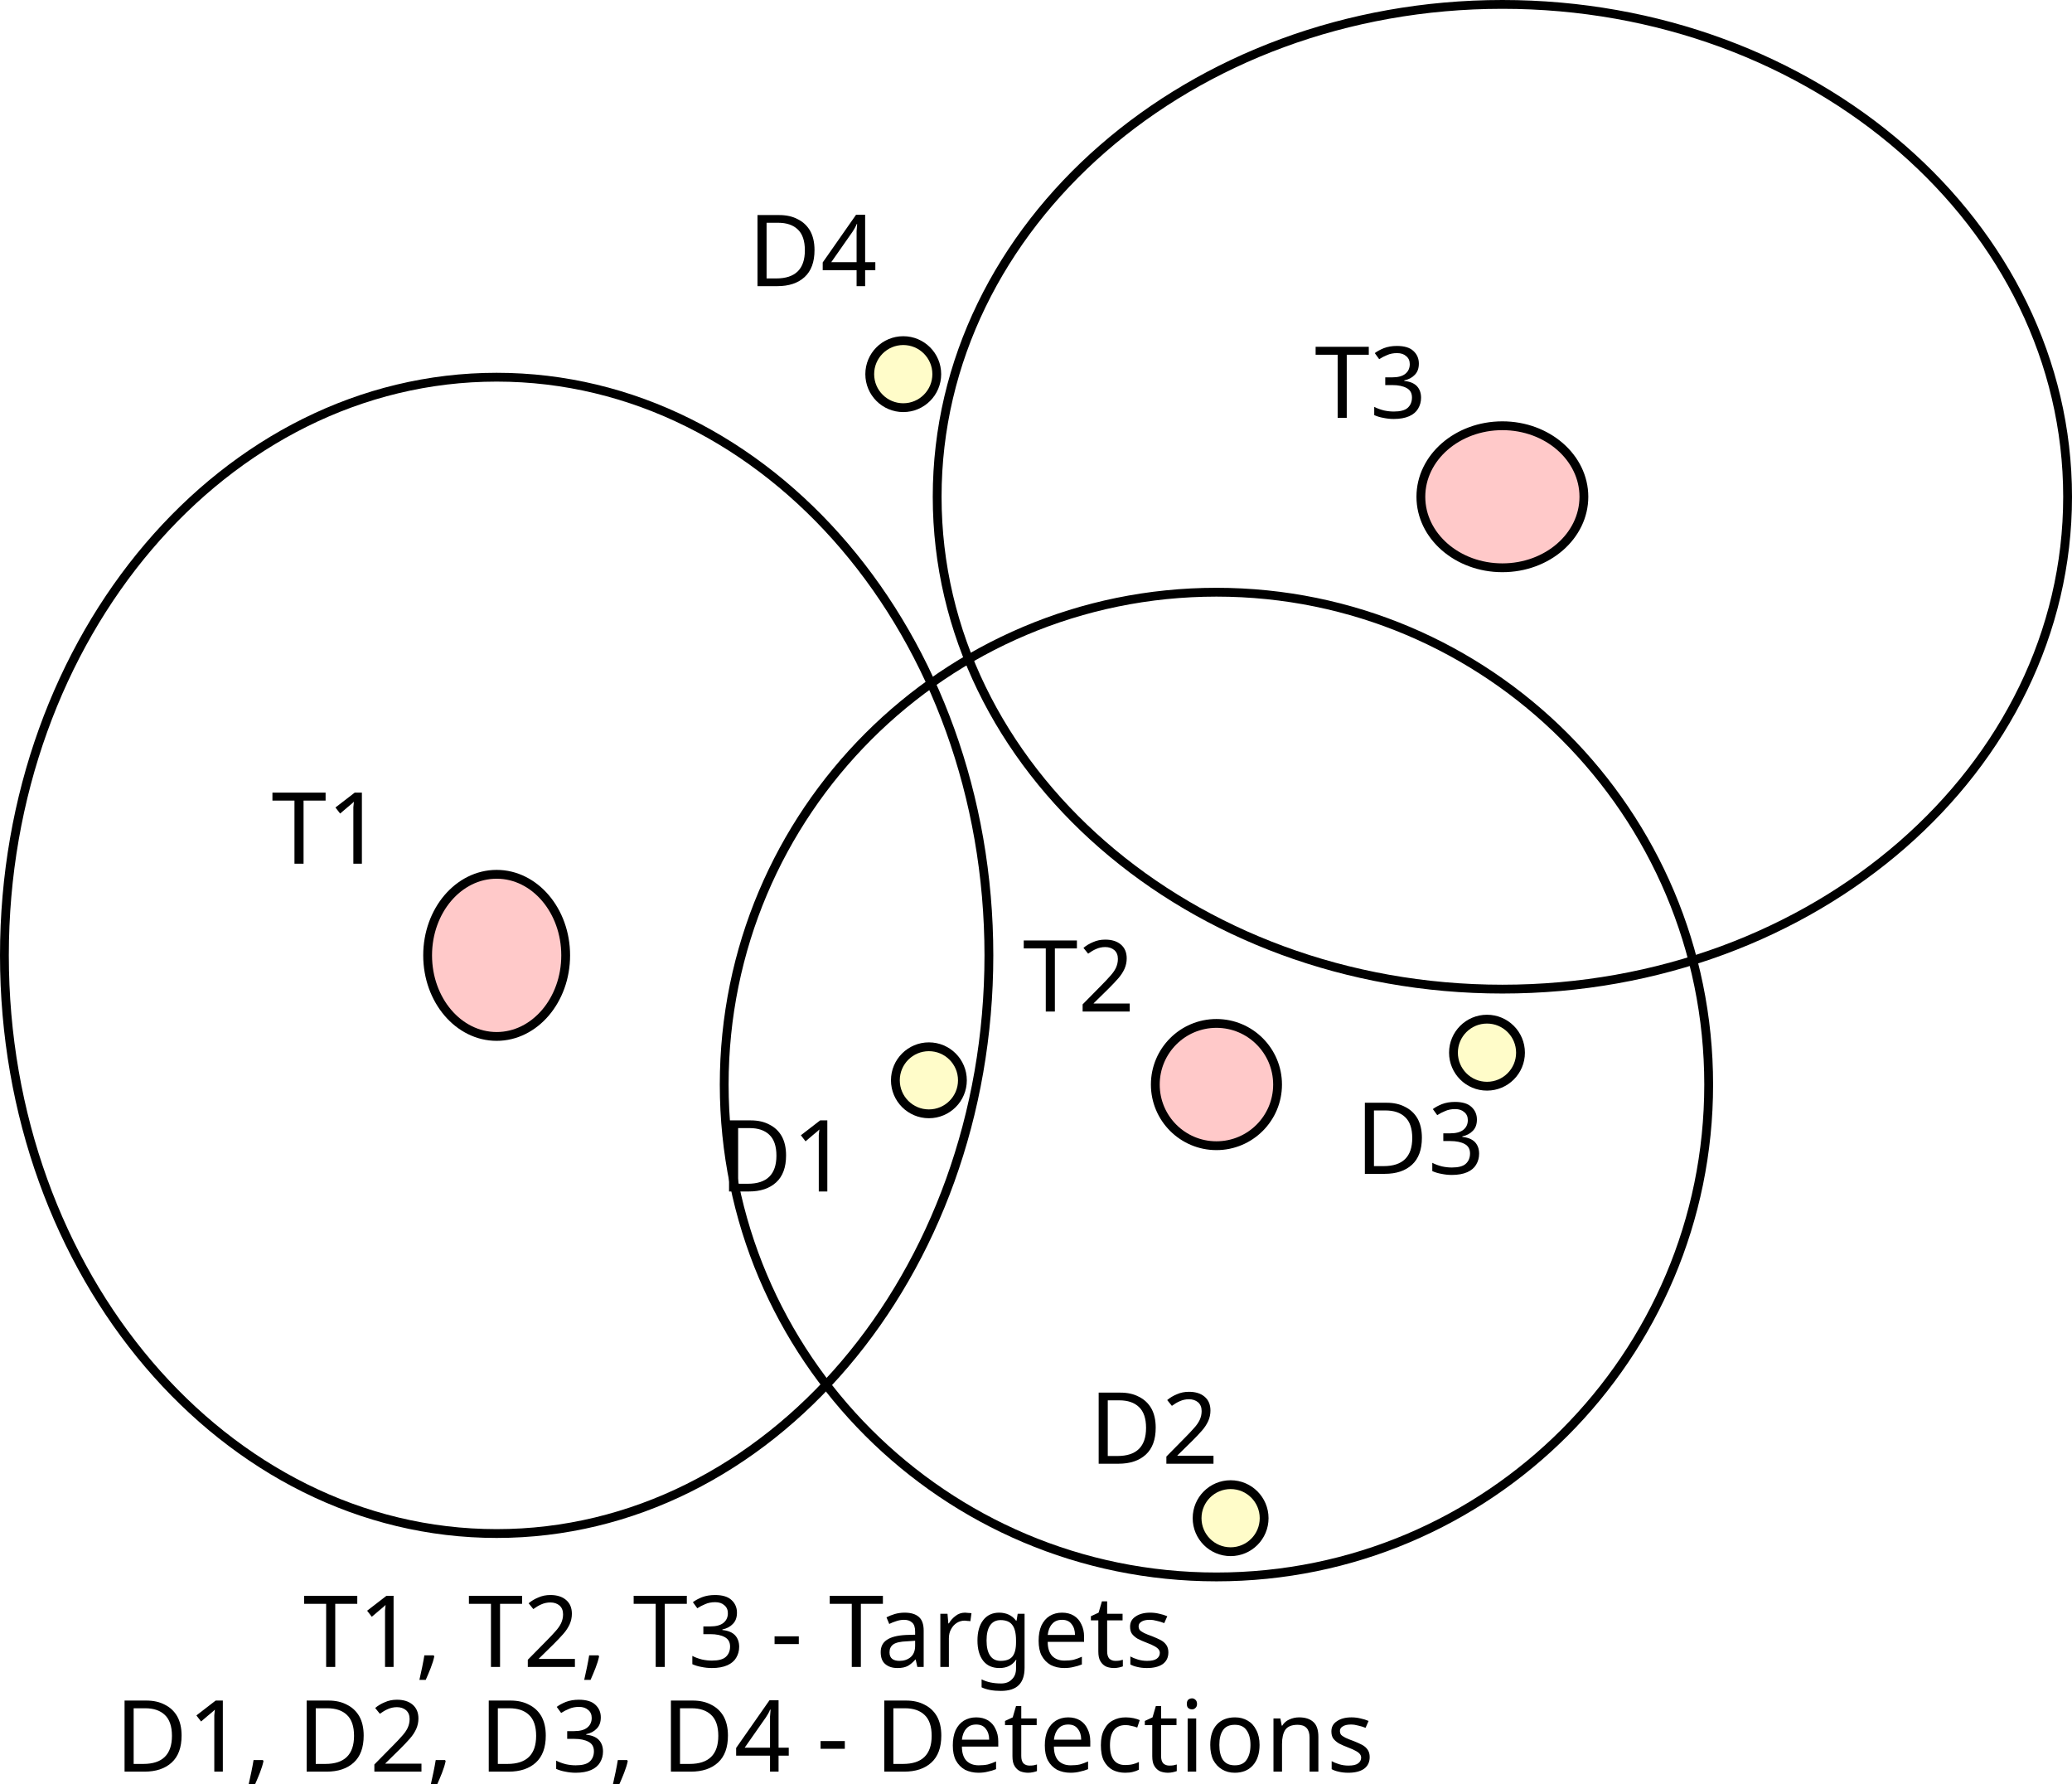
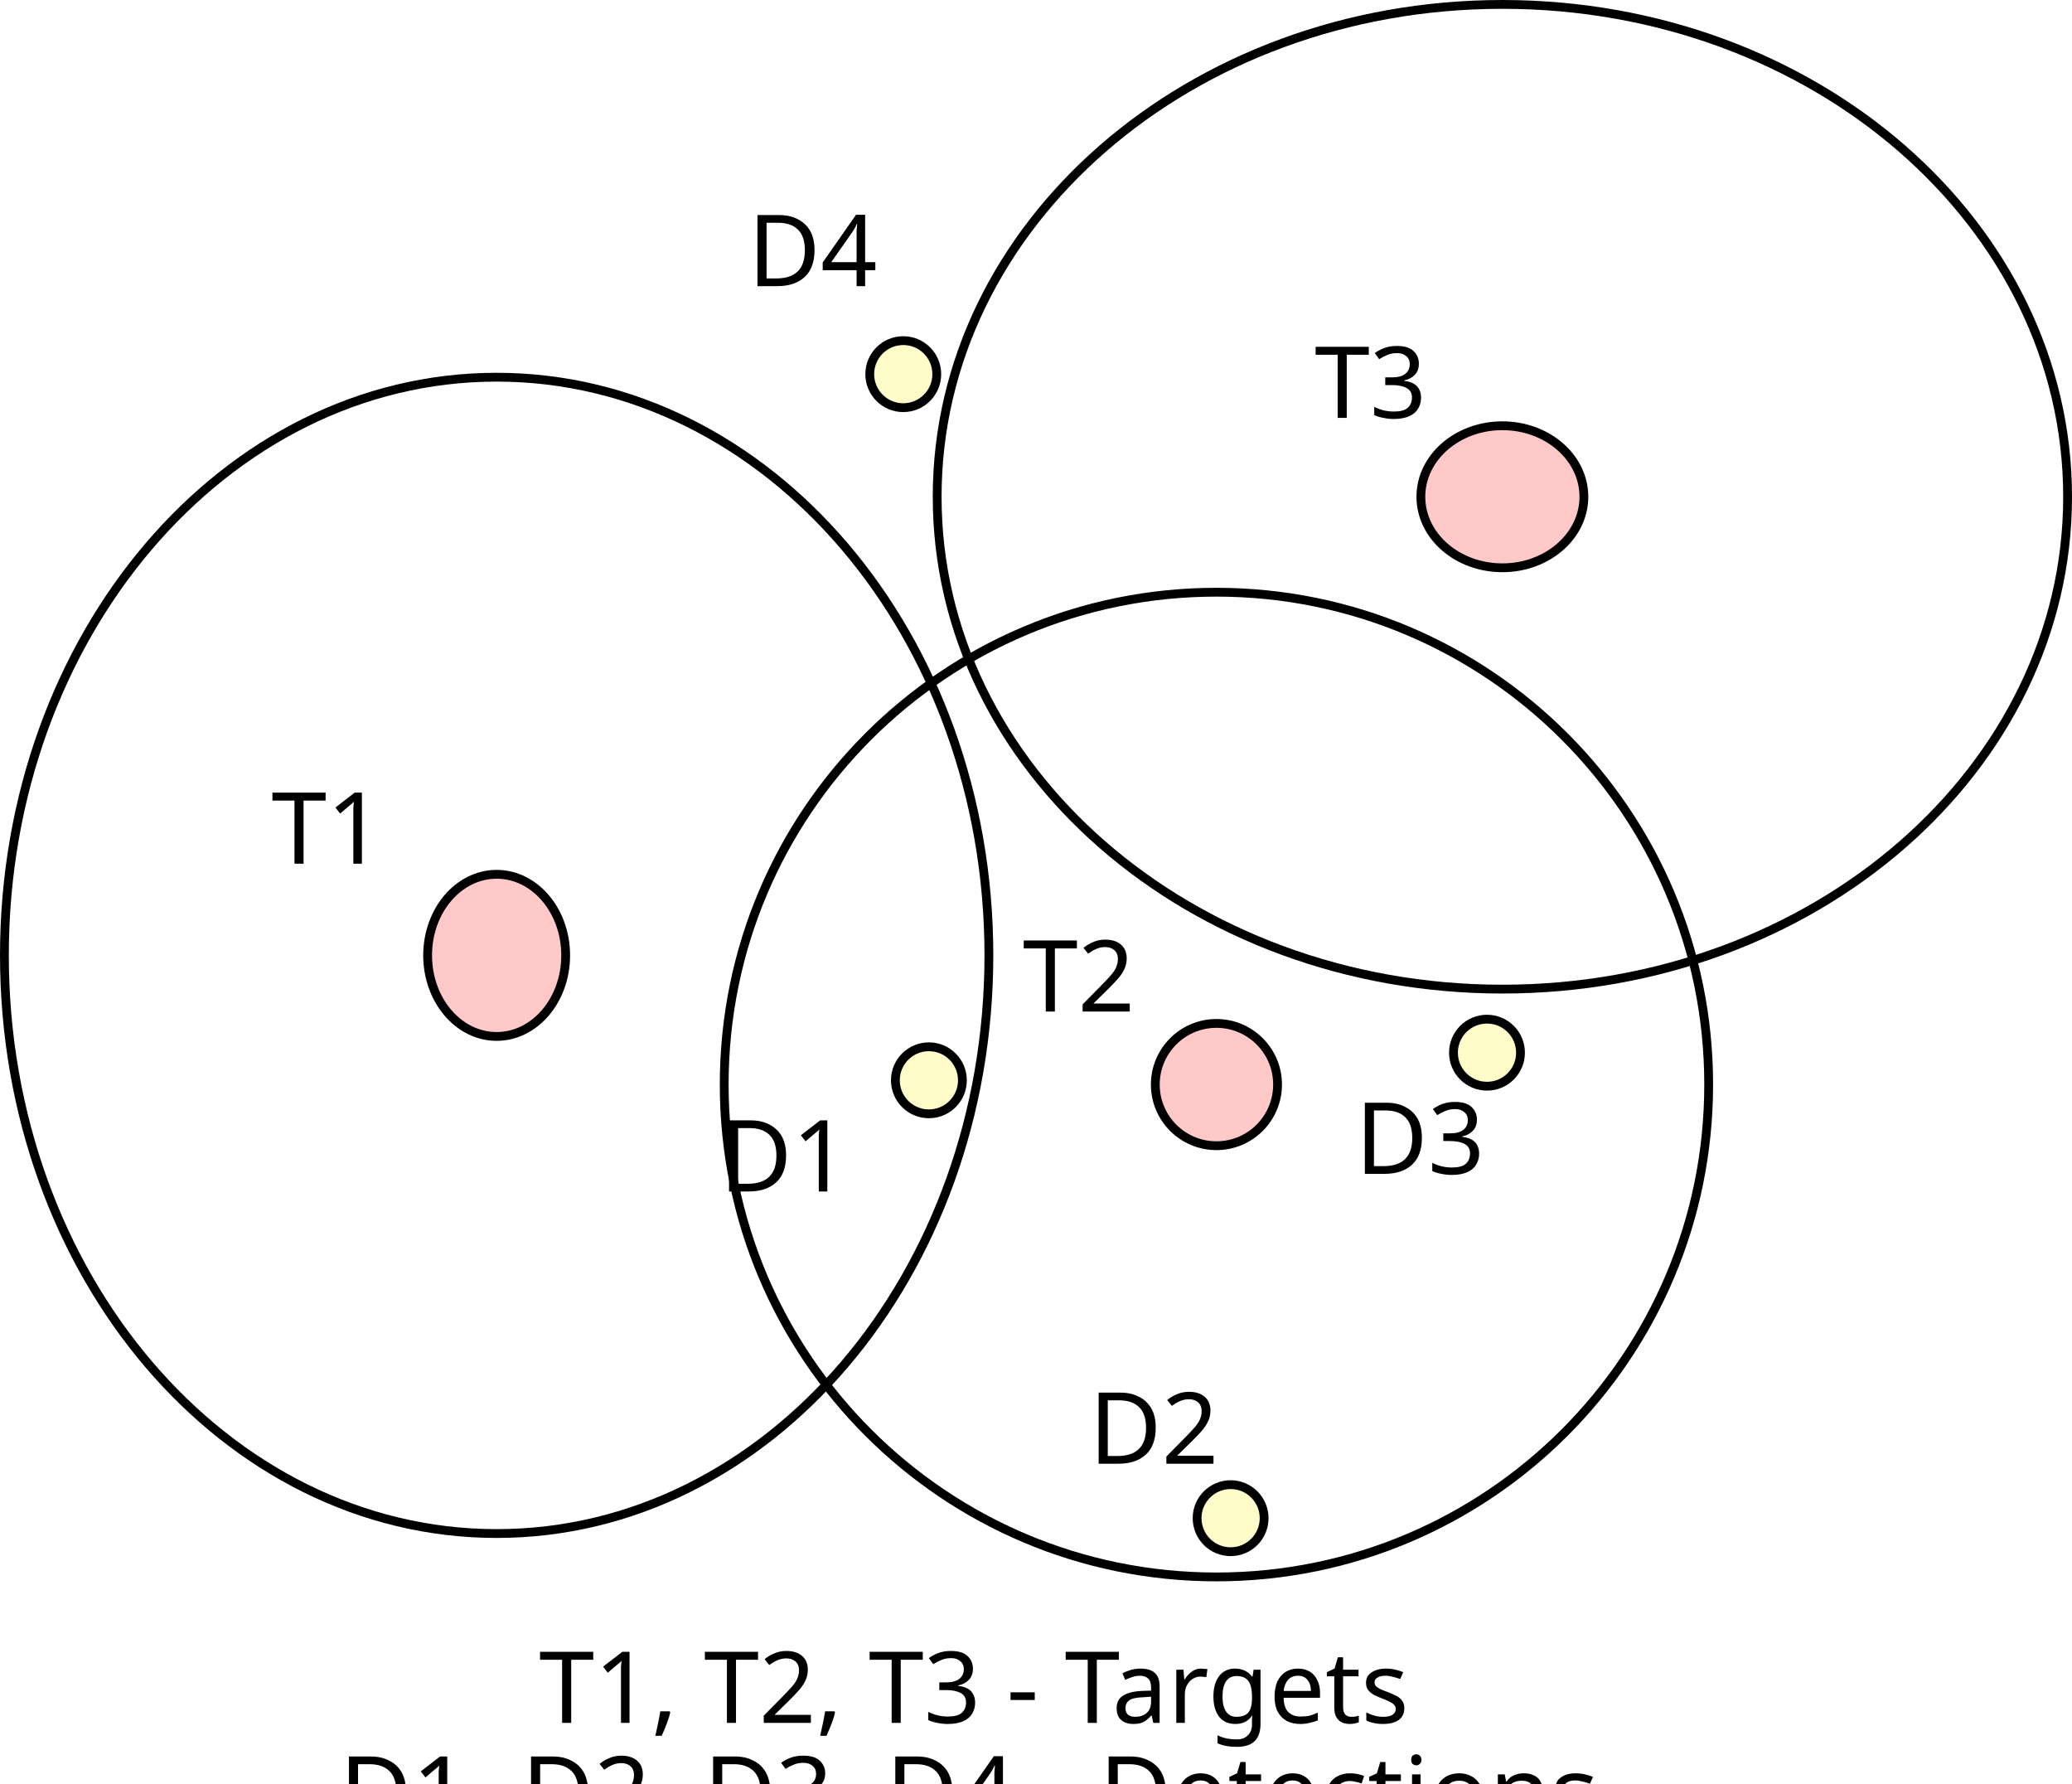
<svg xmlns="http://www.w3.org/2000/svg" width="117.52mm" height="101.115mm" viewBox="0 0 117.52 101.115" version="1.1" id="svg8">
  <defs id="defs2" />
  <g id="layer1" transform="translate(-2.903831,-179.2581)">
    <flowRoot xml:space="preserve" id="flowRoot7042" style="font-style:normal;font-weight:normal;font-size:40px;line-height:1.25;font-family:sans-serif;letter-spacing:0px;word-spacing:0px;fill:#000000;fill-opacity:1;stroke:none" transform="matrix(0.2645833,0,0,0.2645833,0,177)">
      <flowRegion id="flowRegion7044">
        <rect id="rect7046" width="132.266" height="49.778" x="261.688" y="53.901" />
      </flowRegion>
      <flowPara id="flowPara7054" />
    </flowRoot>
    <ellipse style="opacity:1;fill:none;fill-opacity:0.359;fill-rule:nonzero;stroke:#000000;stroke-width:0.5;stroke-linejoin:round;stroke-miterlimit:4;stroke-dasharray:none;stroke-dashoffset:0;stroke-opacity:1;paint-order:normal" id="path819" cx="31.073" cy="233.432" rx="27.919" ry="32.785" />
    <text xml:space="preserve" style="font-style:normal;font-variant:normal;font-weight:normal;font-stretch:normal;font-size:5.644px;line-height:1.25;font-family:sans-serif;-inkscape-font-specification:'sans-serif, Normal';font-variant-ligatures:normal;font-variant-caps:normal;font-variant-numeric:normal;font-feature-settings:normal;text-align:center;letter-spacing:0px;word-spacing:0px;writing-mode:lr-tb;text-anchor:middle;fill:#000000;fill-opacity:1;stroke:none;stroke-width:0.265" x="25.145" y="228.231" id="text844">
      <tspan id="tspan842" x="25.145" y="228.231" style="stroke-width:0.265">T1</tspan>
    </text>
    <circle style="opacity:1;fill:none;fill-opacity:0.359;fill-rule:nonzero;stroke:#000000;stroke-width:0.5;stroke-linejoin:round;stroke-miterlimit:4;stroke-dasharray:none;stroke-dashoffset:0;stroke-opacity:1;paint-order:normal" id="path819-3" cx="71.898" cy="240.758" r="27.919" />
    <text xml:space="preserve" style="font-style:normal;font-variant:normal;font-weight:normal;font-stretch:normal;font-size:5.644px;line-height:1.25;font-family:sans-serif;-inkscape-font-specification:'sans-serif, Normal';font-variant-ligatures:normal;font-variant-caps:normal;font-variant-numeric:normal;font-feature-settings:normal;text-align:center;letter-spacing:0px;word-spacing:0px;writing-mode:lr-tb;text-anchor:middle;fill:#000000;fill-opacity:1;stroke:none;stroke-width:0.265" x="67.76" y="236.62" id="text844-5">
      <tspan id="tspan842-9" x="67.76" y="236.62" style="stroke-width:0.265">T2</tspan>
    </text>
    <ellipse style="opacity:1;fill:none;fill-opacity:0.359;fill-rule:nonzero;stroke:#000000;stroke-width:0.5;stroke-linejoin:round;stroke-miterlimit:4;stroke-dasharray:none;stroke-dashoffset:0;stroke-opacity:1;paint-order:normal" id="path819-3-6" cx="88.116" cy="207.427" rx="32.058" ry="27.919" />
    <text xml:space="preserve" style="font-style:normal;font-variant:normal;font-weight:normal;font-stretch:normal;font-size:5.644px;line-height:1.25;font-family:sans-serif;-inkscape-font-specification:'sans-serif, Normal';font-variant-ligatures:normal;font-variant-caps:normal;font-variant-numeric:normal;font-feature-settings:normal;text-align:center;letter-spacing:0px;word-spacing:0px;writing-mode:lr-tb;text-anchor:middle;fill:#000000;fill-opacity:1;stroke:none;stroke-width:0.265" x="84.313" y="202.953" id="text844-5-7">
      <tspan id="tspan842-9-8" x="84.313" y="202.953" style="stroke-width:0.265">T3</tspan>
    </text>
    <circle style="opacity:1;fill:#fff100;fill-opacity:0.212;fill-rule:nonzero;stroke:#000000;stroke-width:0.5;stroke-linejoin:round;stroke-miterlimit:4;stroke-dasharray:none;stroke-dashoffset:0;stroke-opacity:1;paint-order:normal" id="path933-8" cx="55.589" cy="240.516" r="1.901" />
    <circle style="opacity:1;fill:#fff100;fill-opacity:0.212;fill-rule:nonzero;stroke:#000000;stroke-width:0.5;stroke-linejoin:round;stroke-miterlimit:4;stroke-dasharray:none;stroke-dashoffset:0;stroke-opacity:1;paint-order:normal" id="path933-89" cx="72.702" cy="265.346" r="1.901" />
    <circle style="opacity:1;fill:#fff100;fill-opacity:0.212;fill-rule:nonzero;stroke:#000000;stroke-width:0.5;stroke-linejoin:round;stroke-miterlimit:4;stroke-dasharray:none;stroke-dashoffset:0;stroke-opacity:1;paint-order:normal" id="path933-89-3" cx="54.135" cy="200.474" r="1.901" />
    <circle style="opacity:1;fill:#fff100;fill-opacity:0.212;fill-rule:nonzero;stroke:#000000;stroke-width:0.5;stroke-linejoin:round;stroke-miterlimit:4;stroke-dasharray:none;stroke-dashoffset:0;stroke-opacity:1;paint-order:normal" id="path933-89-0" cx="87.243" cy="238.95" r="1.901" />
    <text xml:space="preserve" style="font-style:normal;font-variant:normal;font-weight:normal;font-stretch:normal;font-size:5.644px;line-height:1.25;font-family:sans-serif;-inkscape-font-specification:'sans-serif, Normal';font-variant-ligatures:normal;font-variant-caps:normal;font-variant-numeric:normal;font-feature-settings:normal;text-align:center;letter-spacing:0px;word-spacing:0px;writing-mode:lr-tb;text-anchor:middle;fill:#000000;fill-opacity:1;stroke:none;stroke-width:0.265" x="51.049" y="246.824" id="text844-7">
      <tspan id="tspan842-7" x="51.049" y="246.824" style="stroke-width:0.265">D1</tspan>
    </text>
    <text xml:space="preserve" style="font-style:normal;font-variant:normal;font-weight:normal;font-stretch:normal;font-size:5.644px;line-height:1.25;font-family:sans-serif;-inkscape-font-specification:'sans-serif, Normal';font-variant-ligatures:normal;font-variant-caps:normal;font-variant-numeric:normal;font-feature-settings:normal;text-align:center;letter-spacing:0px;word-spacing:0px;writing-mode:lr-tb;text-anchor:middle;fill:#000000;fill-opacity:1;stroke:none;stroke-width:0.265" x="72.015" y="262.259" id="text844-7-6">
      <tspan id="tspan842-7-4" x="72.015" y="262.259" style="stroke-width:0.265">D2</tspan>
    </text>
    <text xml:space="preserve" style="font-style:normal;font-variant:normal;font-weight:normal;font-stretch:normal;font-size:5.644px;line-height:1.25;font-family:sans-serif;-inkscape-font-specification:'sans-serif, Normal';font-variant-ligatures:normal;font-variant-caps:normal;font-variant-numeric:normal;font-feature-settings:normal;text-align:center;letter-spacing:0px;word-spacing:0px;writing-mode:lr-tb;text-anchor:middle;fill:#000000;fill-opacity:1;stroke:none;stroke-width:0.265" x="87.115" y="245.817" id="text844-7-3">
      <tspan id="tspan842-7-0" x="87.115" y="245.817" style="stroke-width:0.265">D3</tspan>
    </text>
    <text xml:space="preserve" style="font-style:normal;font-variant:normal;font-weight:normal;font-stretch:normal;font-size:5.644px;line-height:1.25;font-family:sans-serif;-inkscape-font-specification:'sans-serif, Normal';font-variant-ligatures:normal;font-variant-caps:normal;font-variant-numeric:normal;font-feature-settings:normal;text-align:center;letter-spacing:0px;word-spacing:0px;writing-mode:lr-tb;text-anchor:middle;fill:#000000;fill-opacity:1;stroke:none;stroke-width:0.265" x="52.665" y="195.484" id="text844-7-30">
      <tspan id="tspan842-7-9" x="52.665" y="195.484" style="stroke-width:0.265">D4</tspan>
    </text>
-     <text xml:space="preserve" style="font-style:normal;font-variant:normal;font-weight:normal;font-stretch:normal;font-size:5.644px;line-height:1.25;font-family:sans-serif;-inkscape-font-specification:'sans-serif, Normal';font-variant-ligatures:normal;font-variant-caps:normal;font-variant-numeric:normal;font-feature-settings:normal;text-align:center;letter-spacing:0px;word-spacing:0px;writing-mode:lr-tb;text-anchor:middle;fill:#000000;fill-opacity:1;stroke:none;stroke-width:0.265" x="48.424" y="273.779" id="text844-7-30-4">
-       <tspan id="tspan842-7-9-0" x="48.424" y="273.779" style="stroke-width:0.265">T1, T2, T3 - Targets</tspan>
+     <text xml:space="preserve" style="font-style:normal;font-variant:normal;font-weight:normal;font-stretch:normal;font-size:5.644px;line-height:1.25;font-family:sans-serif;-inkscape-font-specification:'sans-serif, Normal';font-variant-ligatures:normal;font-variant-caps:normal;font-variant-numeric:normal;font-feature-settings:normal;text-align:center;letter-spacing:0px;word-spacing:0px;writing-mode:lr-tb;text-anchor:middle;fill:#000000;fill-opacity:1;stroke:none;stroke-width:0.265" x="61.81" y="276.954" id="text844-7-30-4">
+       <tspan id="tspan842-7-9-0" x="61.81" y="276.954" style="stroke-width:0.265">T1, T2, T3 - Targets</tspan>
    </text>
-     <text xml:space="preserve" style="font-style:normal;font-variant:normal;font-weight:normal;font-stretch:normal;font-size:5.644px;line-height:1.25;font-family:sans-serif;-inkscape-font-specification:'sans-serif, Normal';font-variant-ligatures:normal;font-variant-caps:normal;font-variant-numeric:normal;font-feature-settings:normal;text-align:center;letter-spacing:0px;word-spacing:0px;writing-mode:lr-tb;text-anchor:middle;fill:#000000;fill-opacity:1;stroke:none;stroke-width:0.265" x="48.801" y="279.717" id="text844-7-30-4-5">
-       <tspan id="tspan842-7-9-0-9" x="48.801" y="279.717" style="stroke-width:0.265">D1, D2, D3, D4 - Detections</tspan>
+     <text xml:space="preserve" style="font-style:normal;font-variant:normal;font-weight:normal;font-stretch:normal;font-size:5.644px;line-height:1.25;font-family:sans-serif;-inkscape-font-specification:'sans-serif, Normal';font-variant-ligatures:normal;font-variant-caps:normal;font-variant-numeric:normal;font-feature-settings:normal;text-align:center;letter-spacing:0px;word-spacing:0px;writing-mode:lr-tb;text-anchor:middle;fill:#000000;fill-opacity:1;stroke:none;stroke-width:0.265" x="61.525" y="282.892" id="text844-7-30-4-5">
+       <tspan id="tspan842-7-9-0-9" x="61.525" y="282.892" style="stroke-width:0.265">D1, D2, D3, D4 - Detections</tspan>
    </text>
    <ellipse style="opacity:1;fill:#ff0004;fill-opacity:0.212;fill-rule:nonzero;stroke:#000000;stroke-width:0.5;stroke-linejoin:round;stroke-miterlimit:4;stroke-dasharray:none;stroke-dashoffset:0;stroke-opacity:1;paint-order:normal" id="path933-8-1" cx="31.073" cy="233.432" rx="3.915" ry="4.597" />
    <circle style="opacity:1;fill:#ff0004;fill-opacity:0.212;fill-rule:nonzero;stroke:#000000;stroke-width:0.5;stroke-linejoin:round;stroke-miterlimit:4;stroke-dasharray:none;stroke-dashoffset:0;stroke-opacity:1;paint-order:normal" id="path933-8-1-7" cx="71.898" cy="240.758" r="3.467" />
    <ellipse style="opacity:1;fill:#ff0004;fill-opacity:0.212;fill-rule:nonzero;stroke:#000000;stroke-width:0.5;stroke-linejoin:round;stroke-miterlimit:4;stroke-dasharray:none;stroke-dashoffset:0;stroke-opacity:1;paint-order:normal" id="path933-8-1-5" cx="88.116" cy="207.427" rx="4.623" ry="4.027" />
  </g>
</svg>
